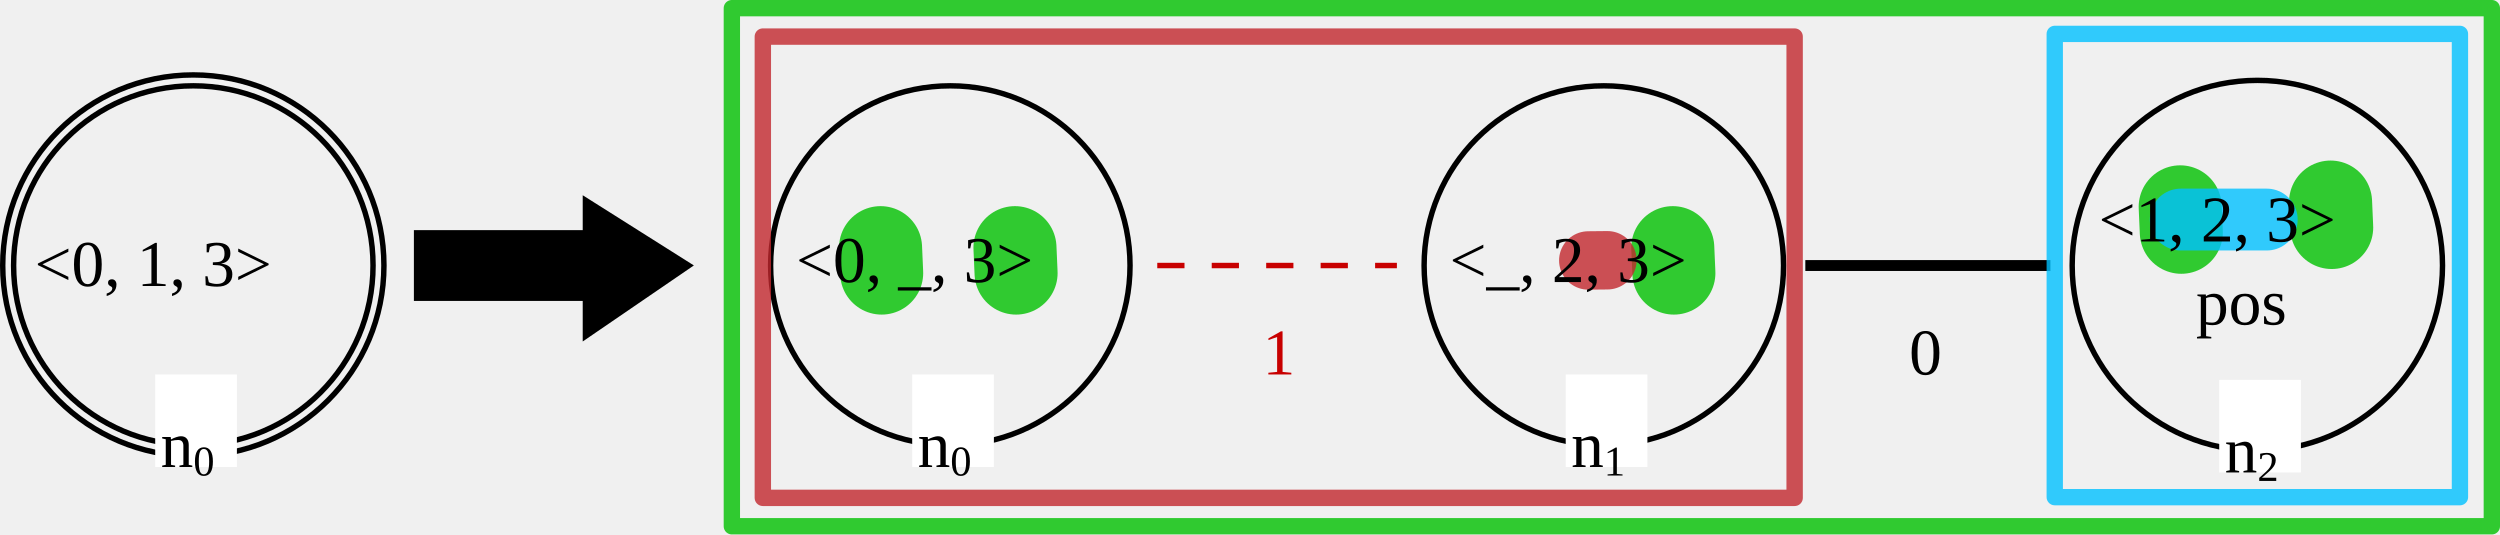
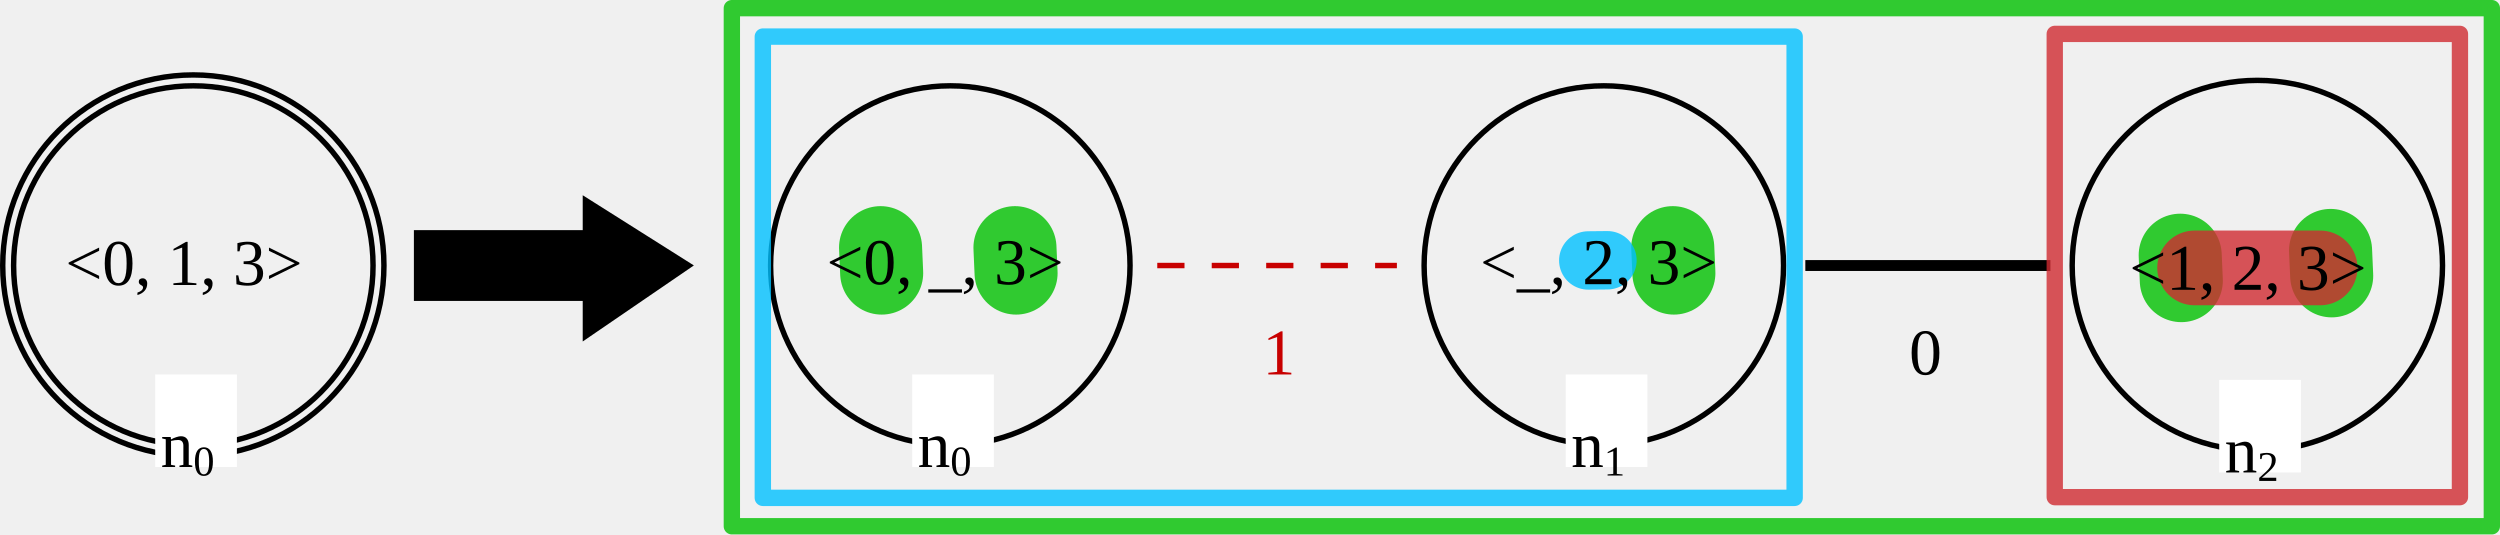
<svg xmlns="http://www.w3.org/2000/svg" version="1.1" font="Noto Sans Regular" font-size="12px" width="459.057" height="98.134" id="svg161">
  <defs id="defs165" />
  <path style="fill:none;fill-opacity:0.698;stroke:#00c000;stroke-width:15.25;stroke-linecap:round;stroke-linejoin:round;stroke-dasharray:none;stroke-opacity:0.8;stop-color:#000000" d="m 161.689,45.475 0.206,4.667" id="path9783-6-7" />
  <path style="fill:none;fill-opacity:0.698;stroke:#00c000;stroke-width:15.25;stroke-linecap:round;stroke-linejoin:round;stroke-dasharray:none;stroke-opacity:0.8;stop-color:#000000" d="m 186.369,45.475 0.206,4.667" id="path9783-6-7-3" />
  <path style="fill:none;fill-opacity:0.698;stroke:#00c000;stroke-width:15.25;stroke-linecap:round;stroke-linejoin:round;stroke-dasharray:none;stroke-opacity:0.8;stop-color:#000000" d="m 307.157,45.475 0.206,4.667" id="path9783-6-7-6" />
-   <path style="fill:none;fill-opacity:0.698;stroke:#00c000;stroke-width:15.25;stroke-linecap:round;stroke-linejoin:round;stroke-dasharray:none;stroke-opacity:0.8;stop-color:#000000" d="m 427.945,37.105 0.206,4.667" id="path9783-6-7-1" />
-   <path style="fill:none;fill-opacity:0.698;stroke:#00c000;stroke-width:15.25;stroke-linecap:round;stroke-linejoin:round;stroke-dasharray:none;stroke-opacity:0.8;stop-color:#000000" d="m 400.333,37.982 0.206,4.667" id="path9783-6" />
-   <path style="fill:none;fill-opacity:0.698;stroke:#c1272d;stroke-width:10.726;stroke-linecap:round;stroke-linejoin:round;stroke-dasharray:none;stroke-opacity:0.8;stop-color:#000000" d="m 291.643,47.826 3.518,-0.035" id="path9783-3" />
-   <path style="opacity:1;mix-blend-mode:normal;fill:none;fill-opacity:0.698;stroke:#00c0ff;stroke-width:11.358;stroke-linecap:round;stroke-linejoin:round;stroke-dasharray:none;stroke-opacity:0.8;stop-color:#000000" d="m 400.436,40.315 h 15.788" id="path9617" />
+   <path style="fill:none;fill-opacity:0.698;stroke:#00c000;stroke-width:15.25;stroke-linecap:round;stroke-linejoin:round;stroke-dasharray:none;stroke-opacity:0.8;stop-color:#000000" d="m 427.945,45.985 0.206,4.667" id="path9783-6-7-1" />
+   <path style="fill:none;fill-opacity:0.698;stroke:#00c000;stroke-width:15.25;stroke-linecap:round;stroke-linejoin:round;stroke-dasharray:none;stroke-opacity:0.8;stop-color:#000000" d="m 400.333,46.862 0.206,4.667" id="path9783-6" />
+   <path style="fill:none;fill-opacity:0.698;stroke:#00c0ff;stroke-width:10.726;stroke-linecap:round;stroke-linejoin:round;stroke-dasharray:none;stroke-opacity:0.8;stop-color:#000000" d="m 291.643,47.826 3.518,-0.035" id="path9783-3" />
+   <path style="opacity:1;mix-blend-mode:normal;fill:none;fill-opacity:0.698;stroke:#cf2b31;stroke-width:13.721;stroke-linecap:round;stroke-linejoin:round;stroke-dasharray:none;stroke-opacity:0.8;stop-color:#000000" d="m 402.98,49.196 h 23.04" id="path9617" />
  <circle id="LGn0_0" cx="35.5" cy="48.757" fill="none" stroke="#000000" stroke-width="1" stroke-linecap="square" style="fill:none;fill-opacity:1" r="33" />
  <circle id="LGn0_1" cx="35.5" cy="48.757" fill="none" stroke="#000000" stroke-width="1" stroke-linecap="square" r="35" />
-   <text id="LGn0_2" x="6.364" y="52.513" fill="#000000">&lt;0, 1, 3&gt;</text>
+   <text id="LGn0_2" x="12.01" y="52.333" fill="#000000">&lt;0, 1, 3&gt;</text>
  <rect id="LGn0_3" x="28.5" y="68.757" width="15" height="17" fill="#ffffff" />
  <text id="LGn0_4" x="29.5" y="85.757" fill="#000000">n<tspan style="font-size:65%;baseline-shift:sub" id="tspan3200">0</tspan>
  </text>
  <polygon id="0" points="80,29 111,29 111,23 130,35 111,48 111,41 80,41 " stroke="#000000" stroke-width="1" stroke-linecap="square" fill="#000000" transform="translate(-3.5,13.75717)" />
  <circle id="RGn2_0" cx="414.5" cy="48.757" fill="none" stroke="#000000" stroke-width="1" stroke-linecap="square" style="fill:none;fill-opacity:1" r="34" />
-   <text id="RGn2_1" x="385.364" y="44.34" fill="#000000">&lt;1, 2, 3&gt;</text>
-   <text id="RGn2_2" x="403.229" y="59.584" fill="#000000">pos</text>
+   <text id="RGn2_1" x="391.01" y="53.221" fill="#000000">&lt;1, 2, 3&gt;</text>
  <rect id="RGn2_3" x="407.5" y="69.757" width="15" height="17" fill="#ffffff" />
  <text id="RGn2_4" x="408.5" y="86.757" fill="#000000">n<tspan style="font-size:65%;baseline-shift:sub" id="tspan3206">2</tspan>
  </text>
  <circle id="RGn0_5" cx="174.5" cy="48.757" fill="none" stroke="#000000" stroke-width="1" stroke-linecap="square" style="fill:none;fill-opacity:1" r="33" />
-   <text id="RGn0_6" x="146.182" y="51.795" fill="#000000">&lt;0, _, 3&gt;</text>
+   <text id="RGn0_6" x="151.778" y="52.183" fill="#000000">&lt;0, _, 3&gt;</text>
  <rect id="RGn0_7" x="167.5" y="68.757" width="15" height="17" fill="#ffffff" />
  <text id="RGn0_8" x="168.5" y="85.757" fill="#000000">n<tspan style="font-size:65%;baseline-shift:sub" id="tspan3202">0</tspan>
  </text>
  <circle id="RGn1_9" cx="294.5" cy="48.757" fill="none" stroke="#000000" stroke-width="1" stroke-linecap="square" style="fill:none;fill-opacity:1" r="33" />
-   <text id="RGn1_10" x="266.182" y="51.795" fill="#000000">&lt;_, 2, 3&gt;</text>
+   <text id="RGn1_10" x="271.778" y="52.177" fill="#000000">&lt;_, 2, 3&gt;</text>
  <rect id="RGn1_11" x="287.5" y="68.757" width="15" height="17" fill="#ffffff" />
  <text id="RGn1_12" x="288.5" y="85.757" fill="#000000">n<tspan style="font-size:65%;baseline-shift:sub" id="tspan3204">1</tspan>
  </text>
  <line id="RGn0_1_n1_13" x1="212.5" y1="48.757" x2="256.5" y2="48.757" stroke="#c80000" stroke-width="1" stroke-linecap="butt" stroke-dasharray="5" />
  <text id="RGn0_1_n1_14" x="231.836" y="68.757" fill="#c80000">1</text>
  <line id="RGn1_0_n2_15" x1="332.5" y1="48.757" x2="375.5" y2="48.757" stroke="#000000" stroke-width="2" stroke-linecap="square" />
  <text id="RGn1_0_n2_16" x="350.568" y="68.757" fill="#000000">0</text>
-   <rect style="opacity:1;fill:none;fill-opacity:0.698;stroke:#00c0ff;stroke-width:3;stroke-linecap:round;stroke-linejoin:round;stroke-dasharray:none;stroke-opacity:0.8;stop-color:#000000" id="rect4207" width="74.401" height="85.06" x="377.3" y="6.227" />
+   <rect style="opacity:1;fill:none;fill-opacity:0.698;stroke:#cf2b31;stroke-width:3;stroke-linecap:round;stroke-linejoin:round;stroke-dasharray:none;stroke-opacity:0.8;stop-color:#000000" id="rect4207" width="74.401" height="85.06" x="377.3" y="6.227" />
  <rect style="opacity:1;fill:none;fill-opacity:0.698;stroke:#00c000;stroke-width:3;stroke-linecap:round;stroke-linejoin:round;stroke-dasharray:none;stroke-opacity:0.8;stop-color:#000000" id="rect9727" width="323.172" height="95.134" x="134.385" y="1.5" />
-   <rect style="opacity:1;fill:none;fill-opacity:0.698;stroke:#c1272d;stroke-width:3.011;stroke-linecap:round;stroke-linejoin:round;stroke-dasharray:none;stroke-opacity:0.8;stop-color:#000000" id="rect9933" width="189.462" height="84.695" x="140.074" y="6.719" />
+   <rect style="opacity:1;fill:none;fill-opacity:0.698;stroke:#00c0ff;stroke-width:3.011;stroke-linecap:round;stroke-linejoin:round;stroke-dasharray:none;stroke-opacity:0.8;stop-color:#000000" id="rect9933" width="189.462" height="84.695" x="140.074" y="6.719" />
</svg>
